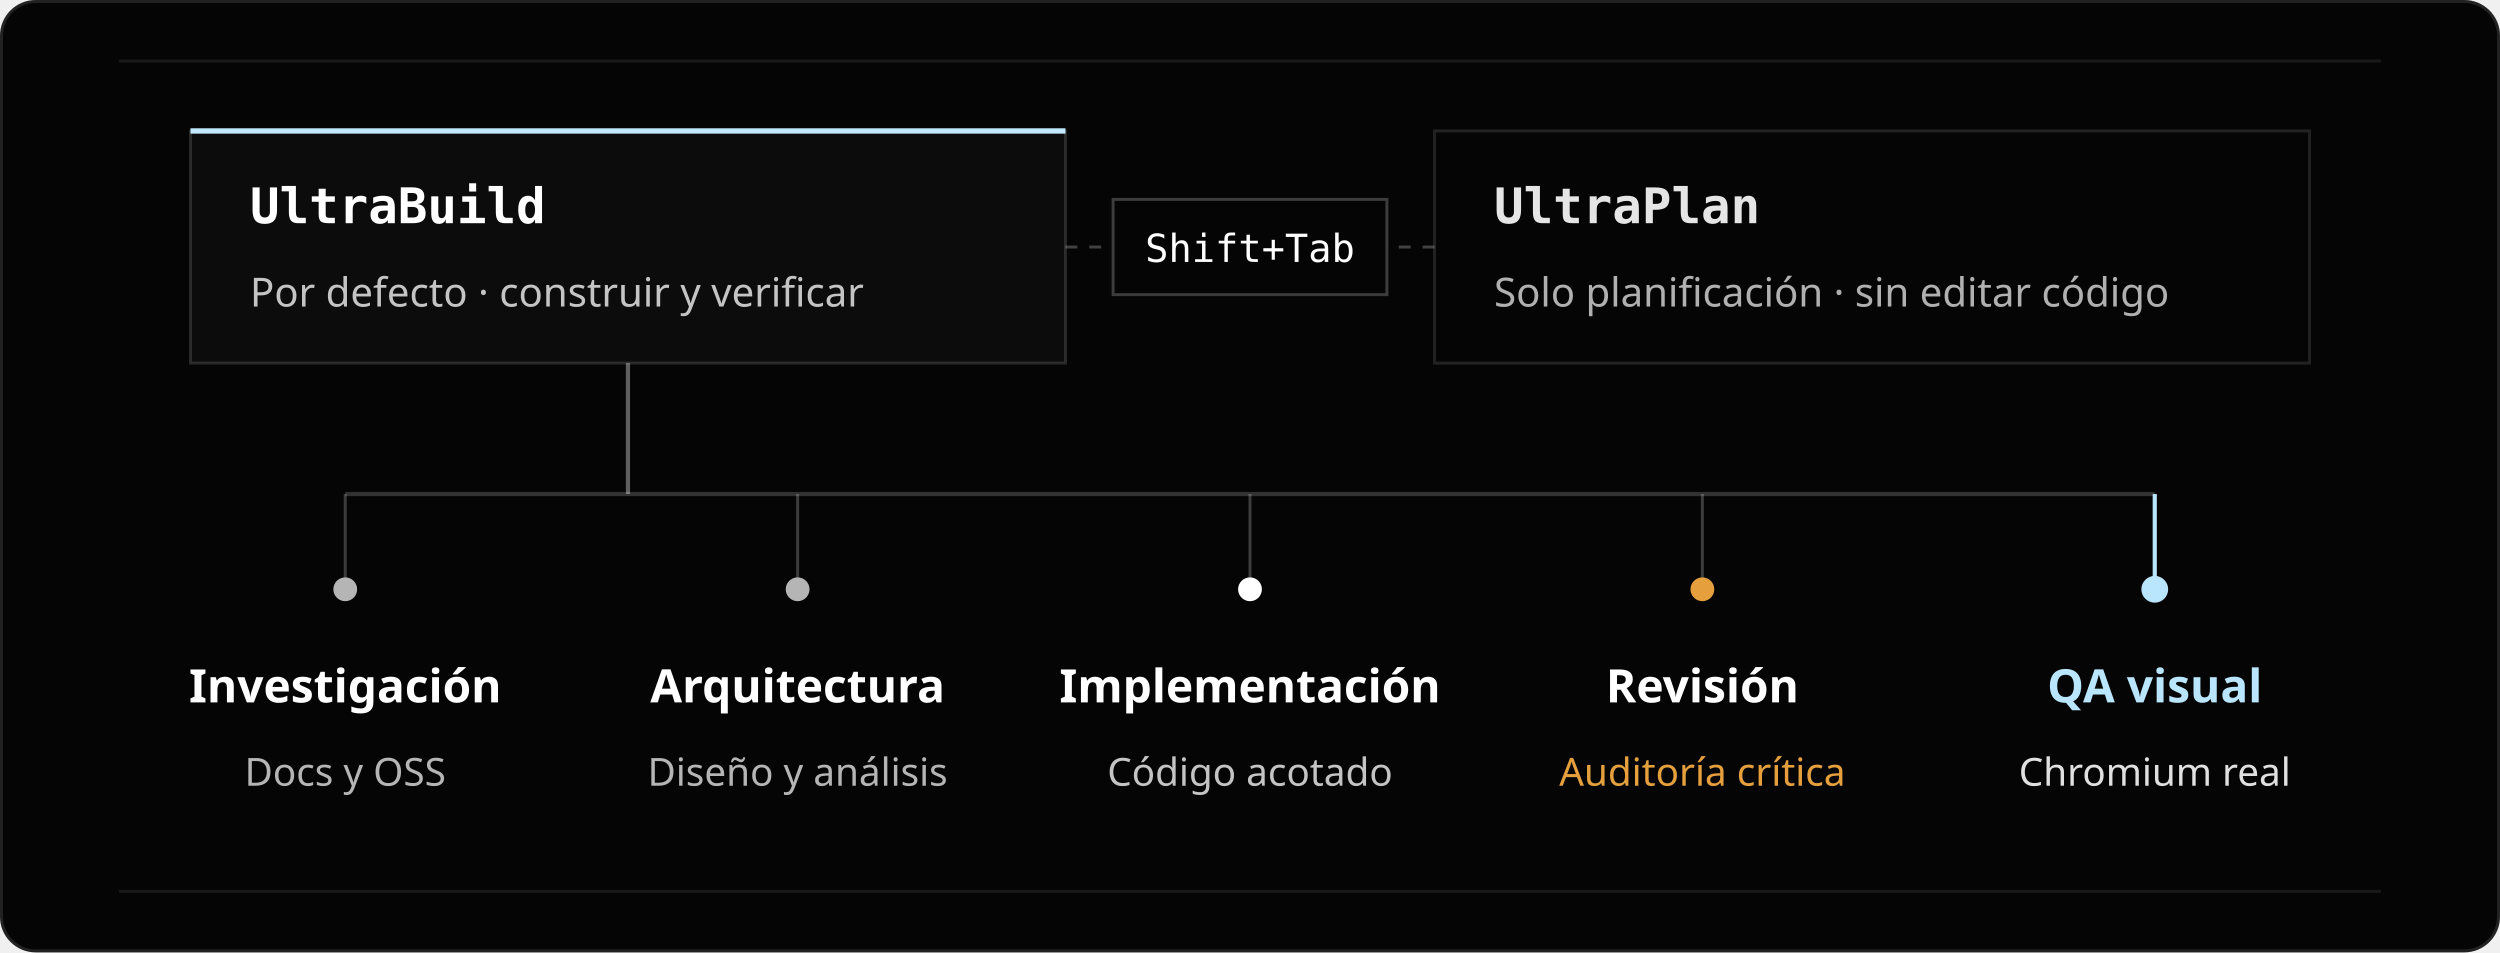
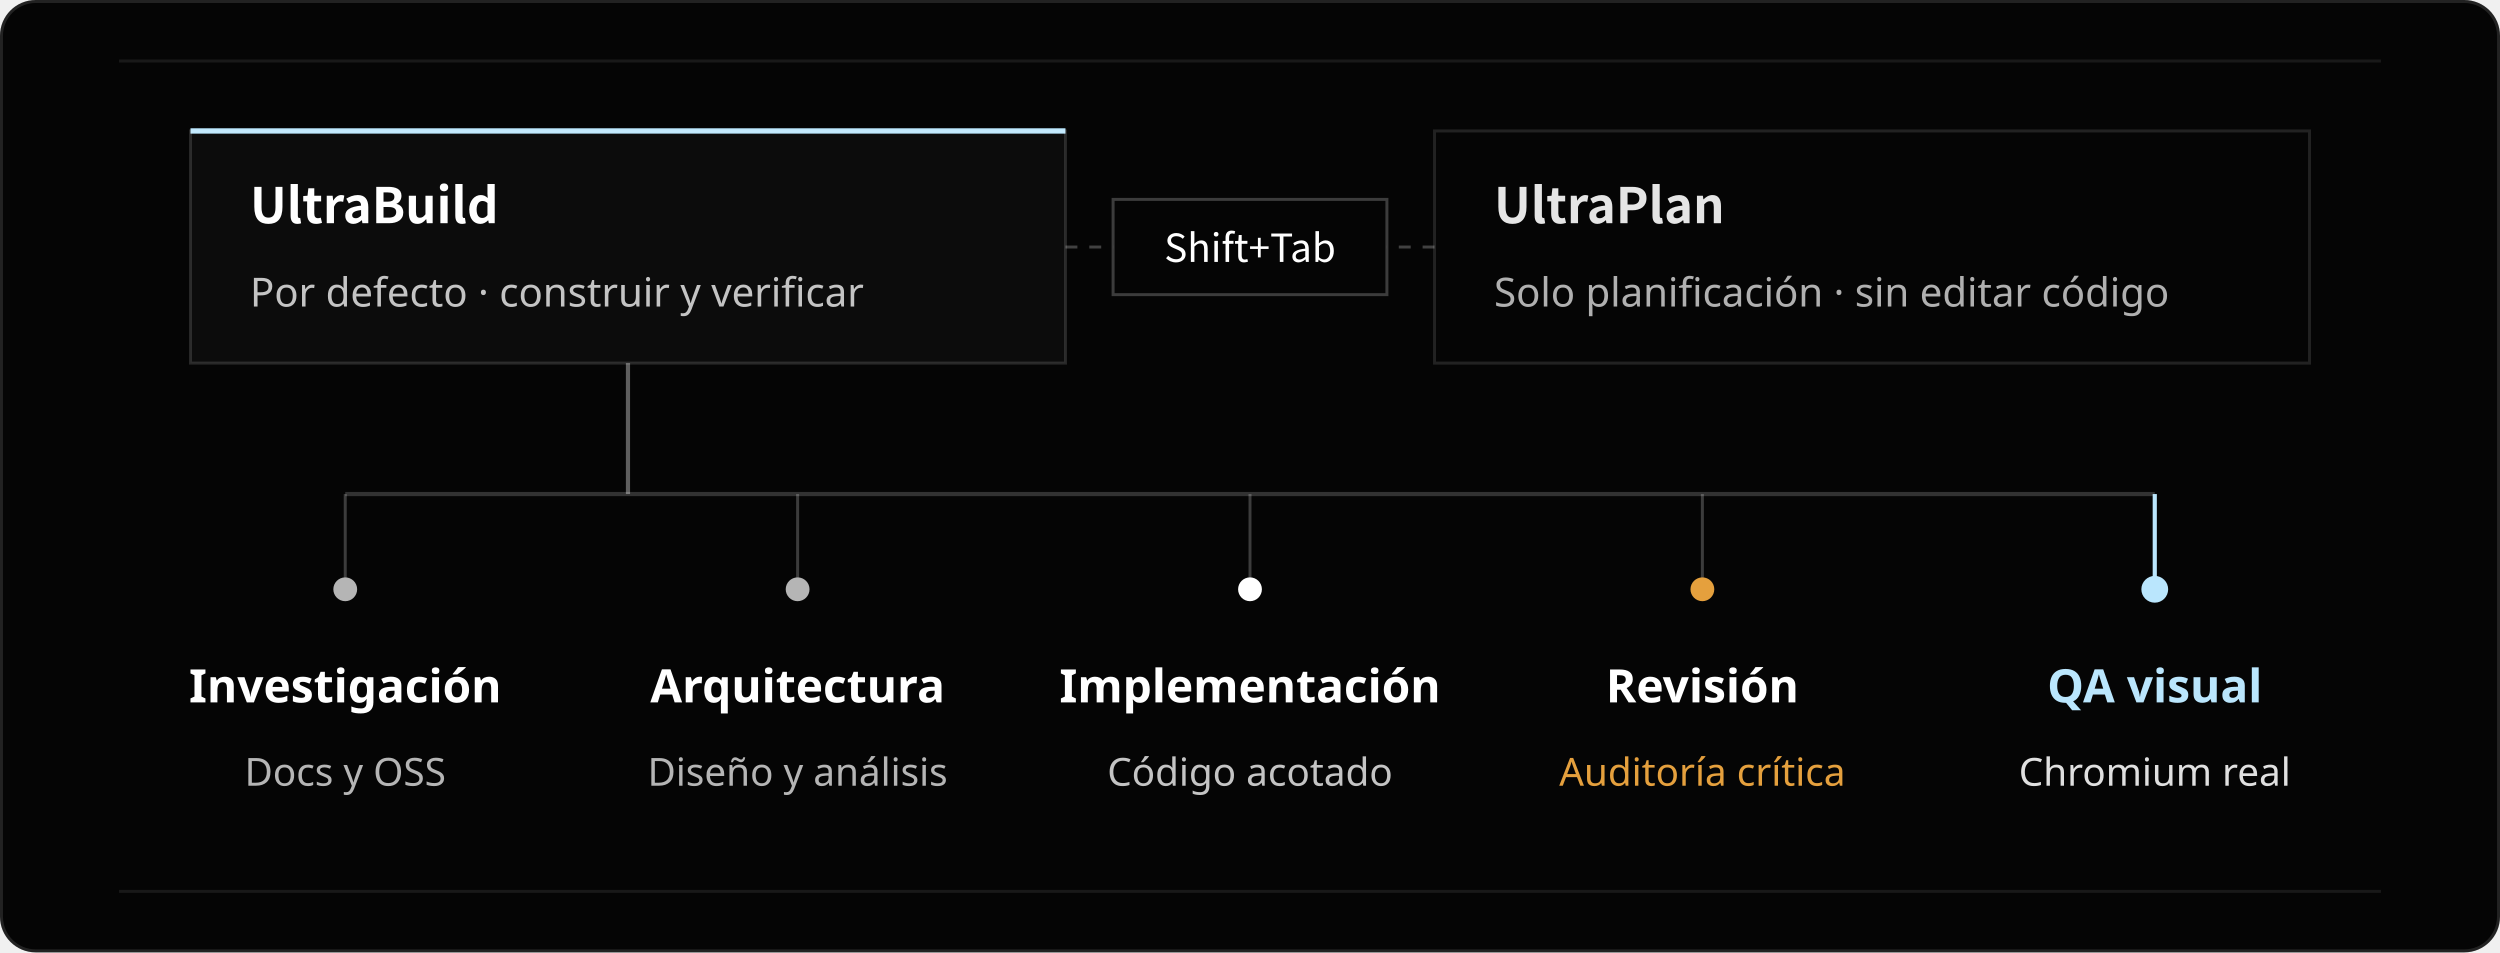
<svg xmlns="http://www.w3.org/2000/svg" viewBox="0 0 840 320" fill="none" direction="ltr" role="img" aria-label="Roles principales UltraBuild y UltraPlan más 5 especialistas">
  <rect width="840" height="320" rx="12" fill="#050505" />
  <rect x="0.5" y="0.5" width="839" height="319" rx="11.5" stroke="#FFFFFF" stroke-opacity="0.12" />
  <g transform="translate(40, 20)">
    <line x1="0" y1="0.5" x2="760" y2="0.5" stroke="#FFFFFF" stroke-opacity="0.08" />
    <line x1="0" y1="279.5" x2="760" y2="279.5" stroke="#FFFFFF" stroke-opacity="0.08" />
    <line x1="24" y1="24" x2="318" y2="24" stroke="#BAE6FD" stroke-width="1.8" />
    <rect x="24" y="24" width="294" height="78" fill="#FFFFFF" fill-opacity="0.03" stroke="#FFFFFF" stroke-opacity="0.14" />
-     <text x="44" y="55" fill="#FFFFFF" font-family="ui-monospace, SFMono-Regular, Menlo, Consolas, 'DejaVu Sans Mono', 'Noto Sans Arabic', 'PingFang SC', 'Noto Sans CJK SC', 'Noto Sans CJK TC', monospace" font-size="16.5" font-weight="600">UltraBuild</text>
+     <text x="44" y="55" fill="#FFFFFF" font-family="'JetBrains Mono', SFMono-Regular, Menlo, Consolas, 'Noto Sans Arabic', 'Geeza Pro', 'SF Arabic', 'PingFang SC', 'Noto Sans CJK SC', 'Noto Sans CJK TC', 'DejaVu Sans Mono', ui-monospace, monospace" font-size="16.5" font-weight="600">UltraBuild</text>
    <text x="44" y="83" fill="#C4C4C4" font-family="ui-sans-serif, -apple-system, BlinkMacSystemFont, 'Segoe UI', 'Noto Sans', 'Ubuntu Sans', 'Noto Sans Arabic', 'Geeza Pro', 'SF Arabic', 'PingFang SC', 'Hiragino Sans GB', 'Noto Sans CJK SC', 'Noto Sans CJK TC', 'Microsoft YaHei', sans-serif" font-size="13.5">Por defecto · construir y verificar</text>
    <line x1="318" y1="63" x2="442" y2="63" stroke="#FFFFFF" stroke-opacity="0.24" stroke-dasharray="4 4" />
    <rect x="334" y="47" width="92" height="32" fill="#050505" stroke="#FFFFFF" stroke-opacity="0.22" />
-     <text x="380" y="68" text-anchor="middle" fill="#FFFFFF" font-family="ui-monospace, SFMono-Regular, Menlo, Consolas, 'DejaVu Sans Mono', 'Noto Sans Arabic', 'PingFang SC', 'Noto Sans CJK SC', 'Noto Sans CJK TC', monospace" font-size="13">Shift+Tab</text>
+     <text x="380" y="68" text-anchor="middle" fill="#FFFFFF" font-family="'JetBrains Mono', SFMono-Regular, Menlo, Consolas, 'Noto Sans Arabic', 'Geeza Pro', 'SF Arabic', 'PingFang SC', 'Noto Sans CJK SC', 'Noto Sans CJK TC', 'DejaVu Sans Mono', ui-monospace, monospace" font-size="13">Shift+Tab</text>
    <rect x="442" y="24" width="294" height="78" fill="transparent" stroke="#FFFFFF" stroke-opacity="0.12" />
-     <text x="462" y="55" fill="#E5E5E5" font-family="ui-monospace, SFMono-Regular, Menlo, Consolas, 'DejaVu Sans Mono', 'Noto Sans Arabic', 'PingFang SC', 'Noto Sans CJK SC', 'Noto Sans CJK TC', monospace" font-size="16.5" font-weight="600">UltraPlan</text>
+     <text x="462" y="55" fill="#E5E5E5" font-family="'JetBrains Mono', SFMono-Regular, Menlo, Consolas, 'Noto Sans Arabic', 'Geeza Pro', 'SF Arabic', 'PingFang SC', 'Noto Sans CJK SC', 'Noto Sans CJK TC', 'DejaVu Sans Mono', ui-monospace, monospace" font-size="16.5" font-weight="600">UltraPlan</text>
    <text x="462" y="83" fill="#B0B0B0" font-family="ui-sans-serif, -apple-system, BlinkMacSystemFont, 'Segoe UI', 'Noto Sans', 'Ubuntu Sans', 'Noto Sans Arabic', 'Geeza Pro', 'SF Arabic', 'PingFang SC', 'Hiragino Sans GB', 'Noto Sans CJK SC', 'Noto Sans CJK TC', 'Microsoft YaHei', sans-serif" font-size="13.5">Solo planificación · sin editar código</text>
    <line x1="171" y1="102" x2="171" y2="146" stroke="#FFFFFF" stroke-opacity="0.36" stroke-width="1.4" />
    <line x1="76" y1="146" x2="684" y2="146" stroke="#FFFFFF" stroke-opacity="0.18" stroke-width="1.4" />
    <line x1="76" y1="146" x2="76" y2="178" stroke="#FFFFFF" stroke-opacity="0.22" />
    <line x1="228" y1="146" x2="228" y2="178" stroke="#FFFFFF" stroke-opacity="0.22" />
    <line x1="380" y1="146" x2="380" y2="178" stroke="#FFFFFF" stroke-opacity="0.22" />
    <line x1="532" y1="146" x2="532" y2="178" stroke="#FFFFFF" stroke-opacity="0.22" />
    <line x1="684" y1="146" x2="684" y2="178" stroke="#BAE6FD" stroke-width="1.4" />
    <circle cx="76" cy="178" r="4" fill="#B5B5B5" />
    <circle cx="228" cy="178" r="4" fill="#B5B5B5" />
    <circle cx="380" cy="178" r="4" fill="#FFFFFF" />
    <circle cx="532" cy="178" r="4" fill="#E5A03D" />
    <circle cx="684" cy="178" r="4.5" fill="#BAE6FD" />
    <g font-family="ui-sans-serif, -apple-system, BlinkMacSystemFont, 'Segoe UI', 'Noto Sans', 'Ubuntu Sans', 'Noto Sans Arabic', 'Geeza Pro', 'SF Arabic', 'PingFang SC', 'Hiragino Sans GB', 'Noto Sans CJK SC', 'Noto Sans CJK TC', 'Microsoft YaHei', sans-serif" text-anchor="middle">
      <text x="76" y="216" fill="#FFFFFF" font-size="15.5" font-weight="600">Investigación</text>
      <text x="76" y="244" fill="#B5B5B5" font-size="13">Docs y OSS</text>
      <text x="228" y="216" fill="#FFFFFF" font-size="15.5" font-weight="600">Arquitectura</text>
      <text x="228" y="244" fill="#B5B5B5" font-size="13">Diseño y análisis</text>
      <text x="380" y="216" fill="#FFFFFF" font-size="15.5" font-weight="600">Implementación</text>
      <text x="380" y="244" fill="#C4C4C4" font-size="13">Código acotado</text>
      <text x="532" y="216" fill="#FFFFFF" font-size="15.5" font-weight="600">Revisión</text>
      <text x="532" y="244" fill="#E5A03D" font-size="13">Auditoría crítica</text>
      <text x="684" y="216" fill="#BAE6FD" font-size="15.5" font-weight="600">QA visual</text>
      <text x="684" y="244" fill="#E0E0E0" font-size="13">Chromium real</text>
    </g>
  </g>
</svg>
